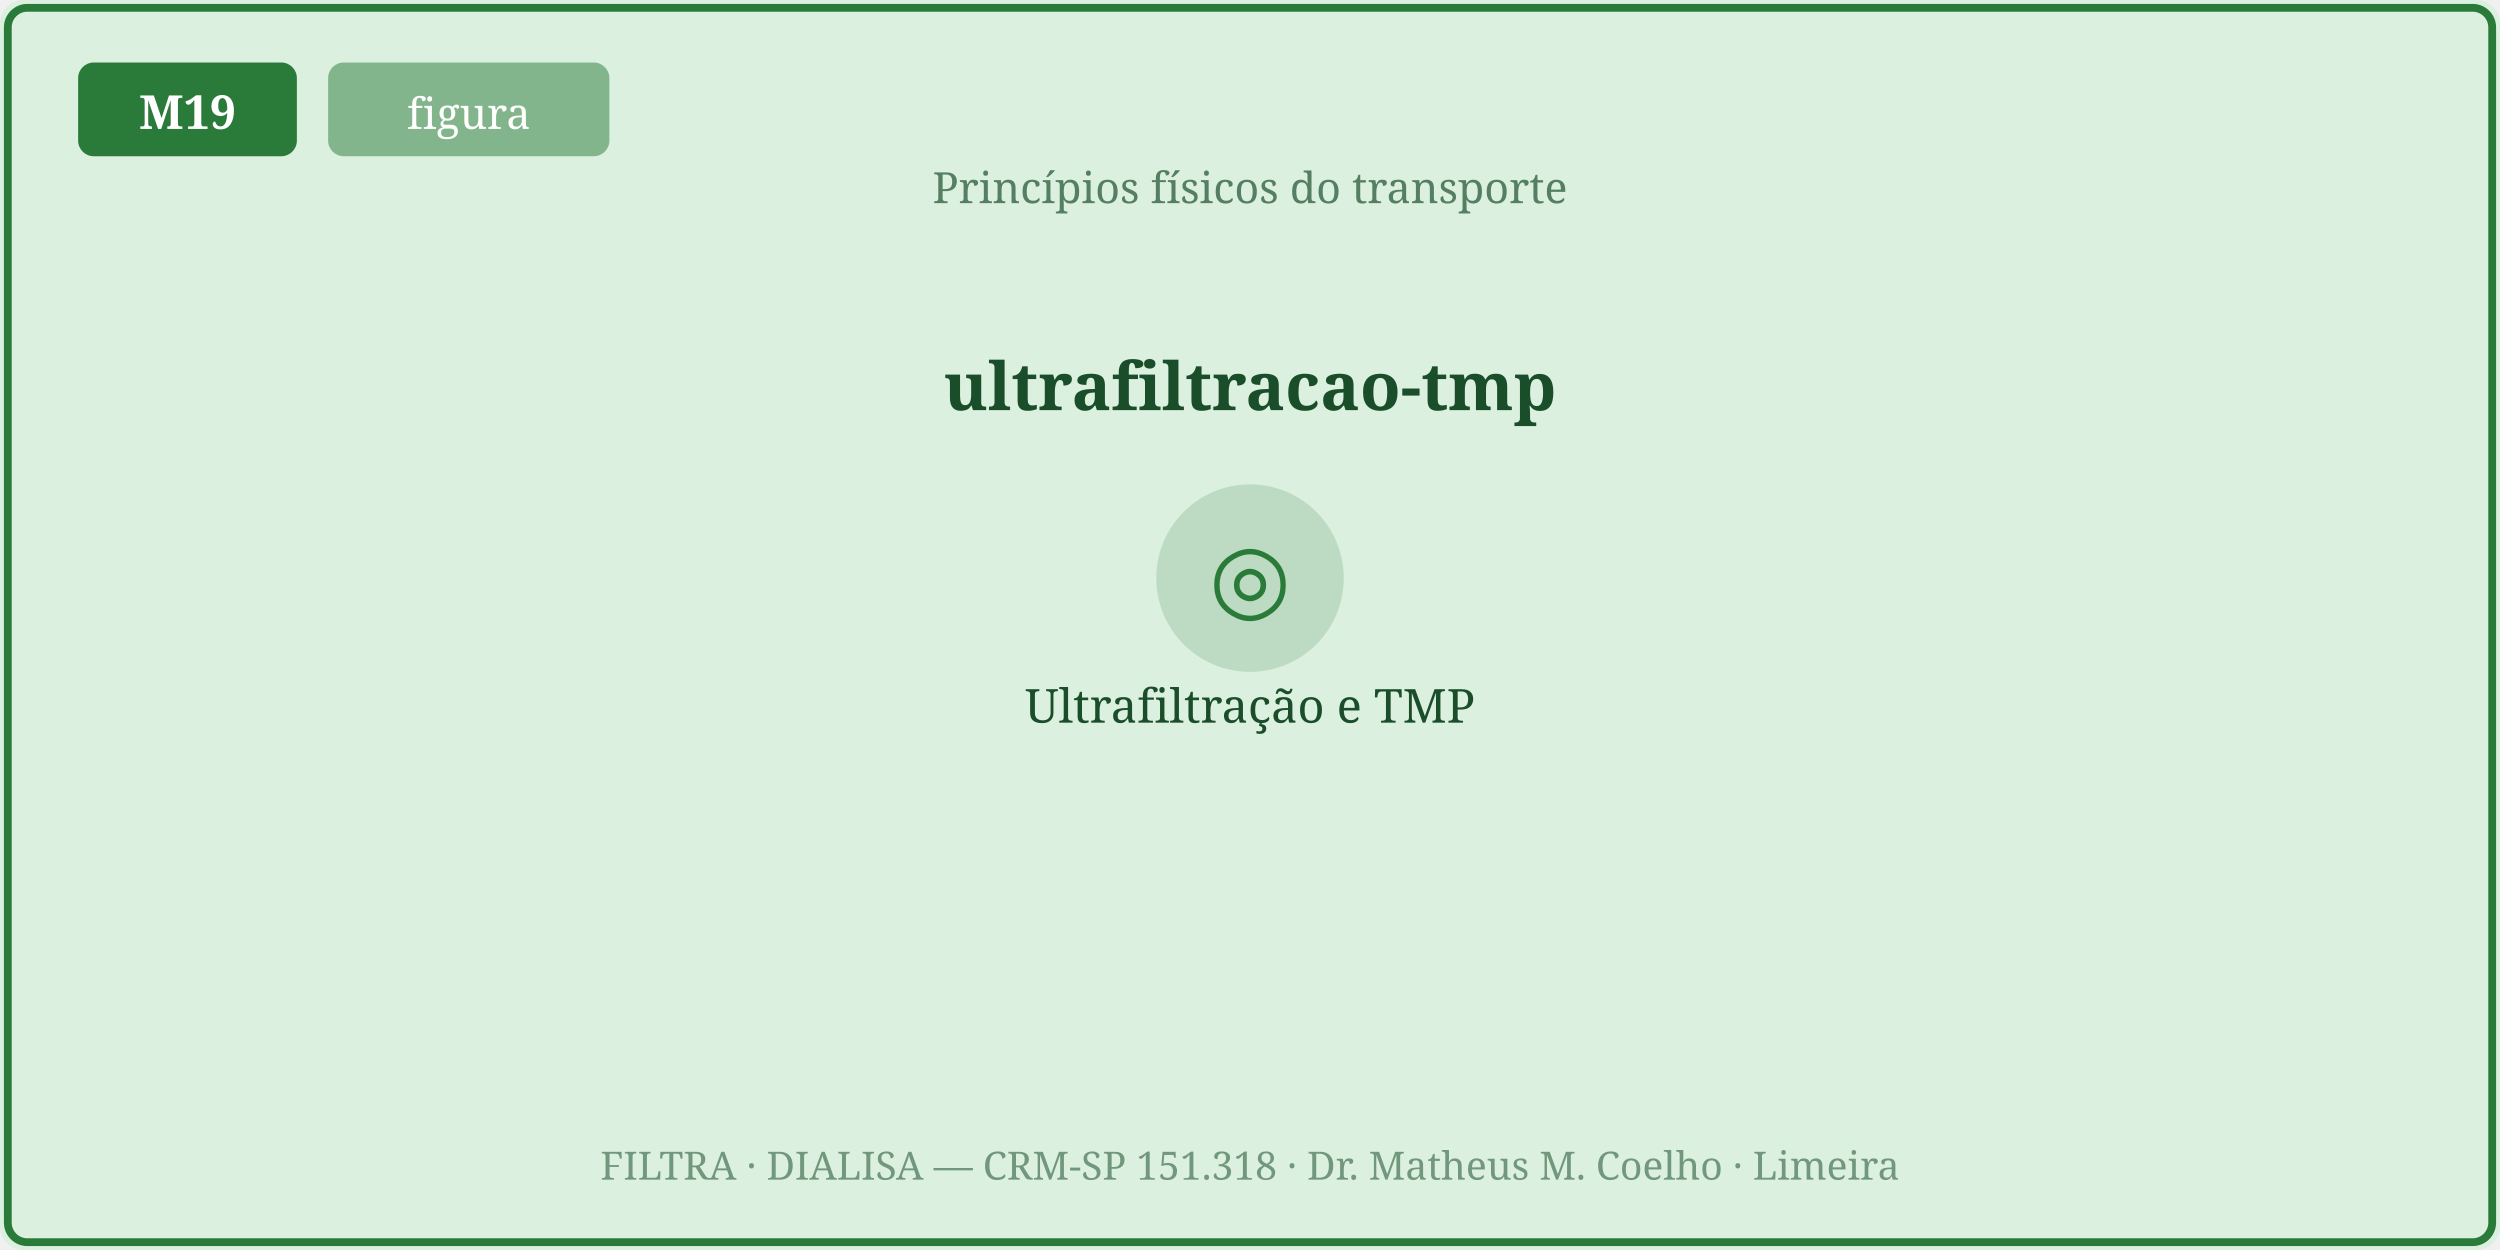
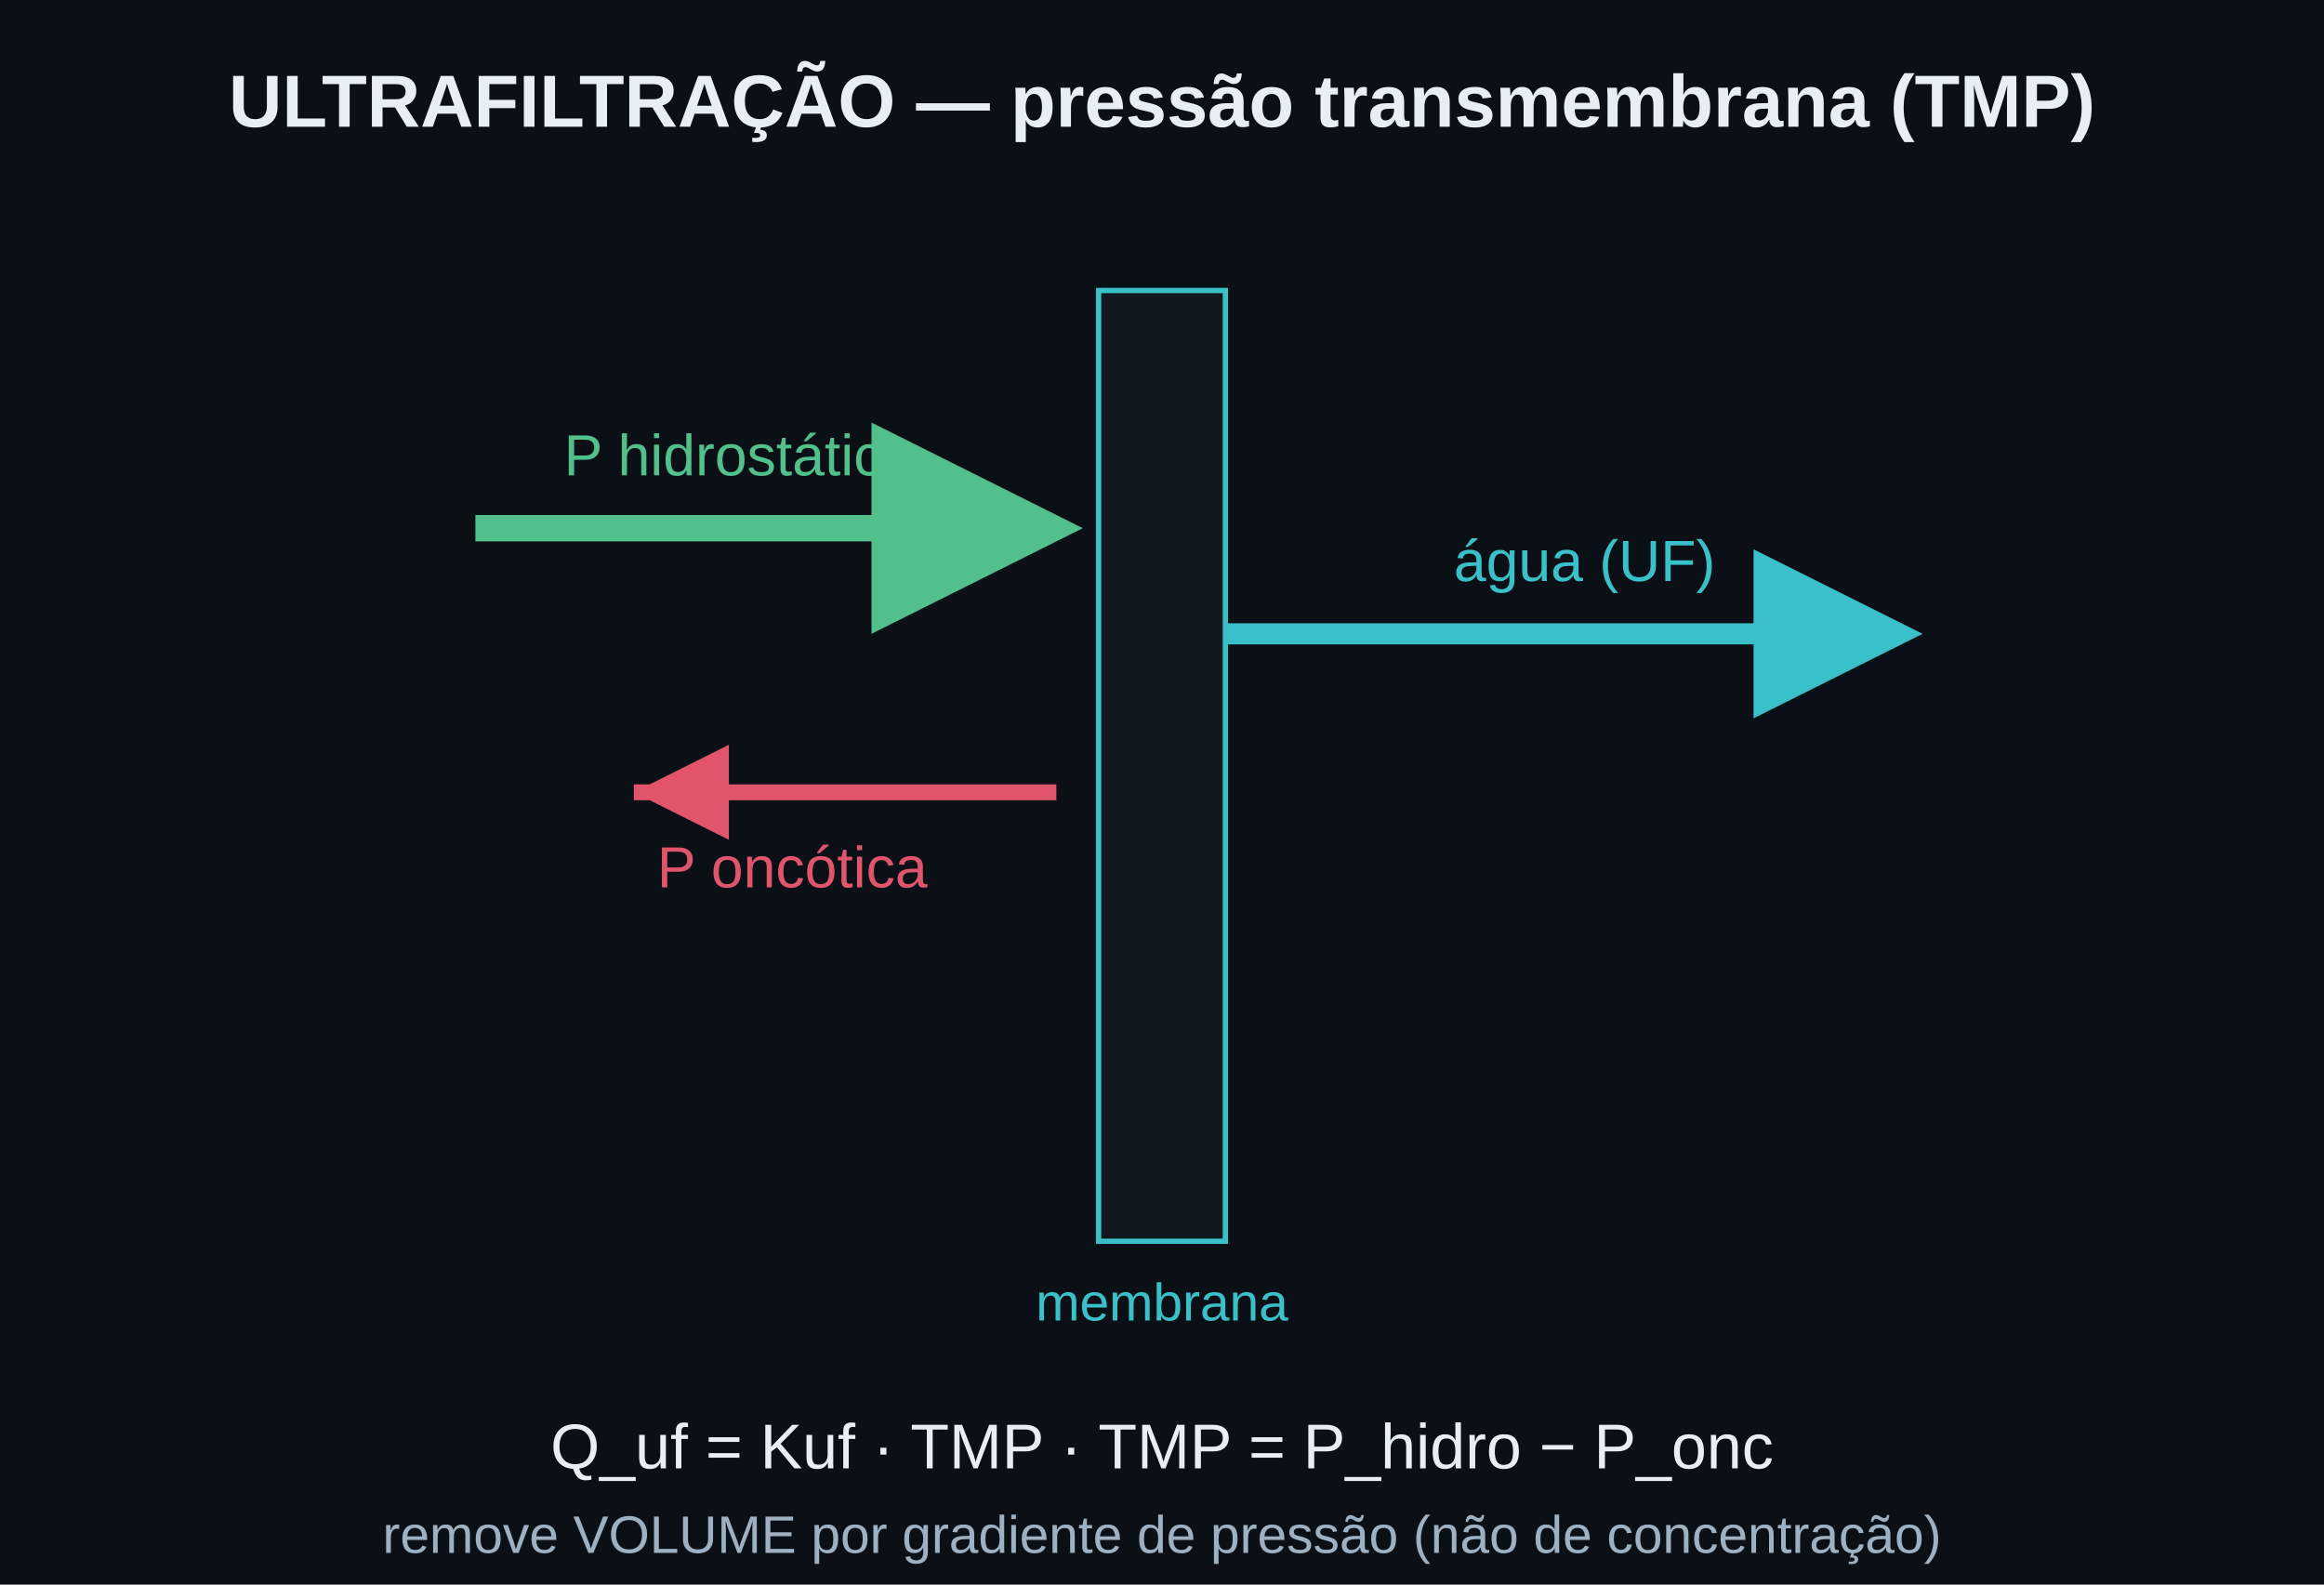
- <svg xmlns="http://www.w3.org/2000/svg" viewBox="0 0 640 320" font-family="Georgia,serif">
-   <rect width="640" height="320" fill="#dcf0e0" rx="6" />
-   <rect x="2" y="2" width="636" height="316" rx="5" fill="none" stroke="#2a7a3a" stroke-width="2" />
-   <rect x="20" y="16" width="56" height="24" rx="4" fill="#2a7a3a" />
-   <text x="48" y="33" text-anchor="middle" font-size="12" font-weight="bold" fill="white">M19</text>
-   <rect x="84" y="16" width="72" height="24" rx="4" fill="#2a7a3a" opacity="0.5" />
-   <text x="120" y="33" text-anchor="middle" font-size="11" fill="white">figura</text>
-   <text x="320" y="52" text-anchor="middle" font-size="11" fill="#1a4e2a" opacity="0.7">Princípios físicos do transporte</text>
-   <text x="320" y="105" text-anchor="middle" font-size="17" font-weight="bold" fill="#1a4e2a">ultrafiltracao-tmp</text>
-   <circle cx="320" cy="148" r="24" fill="#2a7a3a" opacity="0.18" />
-   <text x="320" y="156" text-anchor="middle" font-size="24" fill="#2a7a3a">◎</text>
-   <text x="320" y="185" text-anchor="middle" font-size="12" fill="#1a4e2a">Ultrafiltração e TMP</text>
-   <text x="320" y="302" text-anchor="middle" font-size="10" fill="#1a4e2a" opacity="0.55">FILTRA · DIALISA — CRM-SP 151.318 · Dr. Matheus M. Coelho · Limeira</text>
+ <svg xmlns="http://www.w3.org/2000/svg" width="440" height="300" viewBox="0 0 440 300" role="img">
+   <rect width="440" height="300" fill="#0a1016" />
+   <text x="220" y="24" fill="#e7eef4" font-size="14" font-family="system-ui,Segoe UI,Arial" text-anchor="middle" font-weight="bold">ULTRAFILTRAÇÃO — pressão transmembrana (TMP)</text>
+   <rect x="208" y="55" width="24" height="180" fill="#10171e" stroke="#39c0c8" />
+   <text x="220" y="250" fill="#39c0c8" font-size="10" font-family="system-ui,Segoe UI,Arial" text-anchor="middle">membrana</text>
+   <line x1="90" y1="100" x2="200" y2="100" stroke="#52c08a" stroke-width="5" marker-end="url(#ah)" />
+   <text x="140" y="90" fill="#52c08a" font-size="11" font-family="system-ui,Segoe UI,Arial" text-anchor="middle">P hidrostática</text>
+   <line x1="200" y1="150" x2="120" y2="150" stroke="#e0556b" stroke-width="3" marker-end="url(#ao)" />
+   <text x="150" y="168" fill="#e0556b" font-size="11" font-family="system-ui,Segoe UI,Arial" text-anchor="middle">P oncótica</text>
+   <defs>
+     <marker id="ah" markerWidth="10" markerHeight="10" refX="7" refY="4" orient="auto">
+       <path d="M0,0 L8,4 L0,8 Z" fill="#52c08a" />
+     </marker>
+     <marker id="ao" markerWidth="9" markerHeight="9" refX="6" refY="3" orient="auto">
+       <path d="M0,0 L6,3 L0,6 Z" fill="#e0556b" />
+     </marker>
+   </defs>
+   <line x1="232" y1="120" x2="360" y2="120" stroke="#39c0c8" stroke-width="4" marker-end="url(#au)" />
+   <defs>
+     <marker id="au" markerWidth="10" markerHeight="10" refX="7" refY="4" orient="auto">
+       <path d="M0,0 L8,4 L0,8 Z" fill="#39c0c8" />
+     </marker>
+   </defs>
+   <text x="300" y="110" fill="#39c0c8" font-size="11" font-family="system-ui,Segoe UI,Arial" text-anchor="middle">água (UF)</text>
+   <text x="220" y="278" fill="#e7eef4" font-size="12" font-family="system-ui,Segoe UI,Arial" text-anchor="middle">Q_uf = Kuf · TMP   ·   TMP = P_hidro − P_onc</text>
+   <text x="220" y="294" fill="#9fb1c0" font-size="10" font-family="system-ui,Segoe UI,Arial" text-anchor="middle">remove VOLUME por gradiente de pressão (não de concentração)</text>
</svg>
